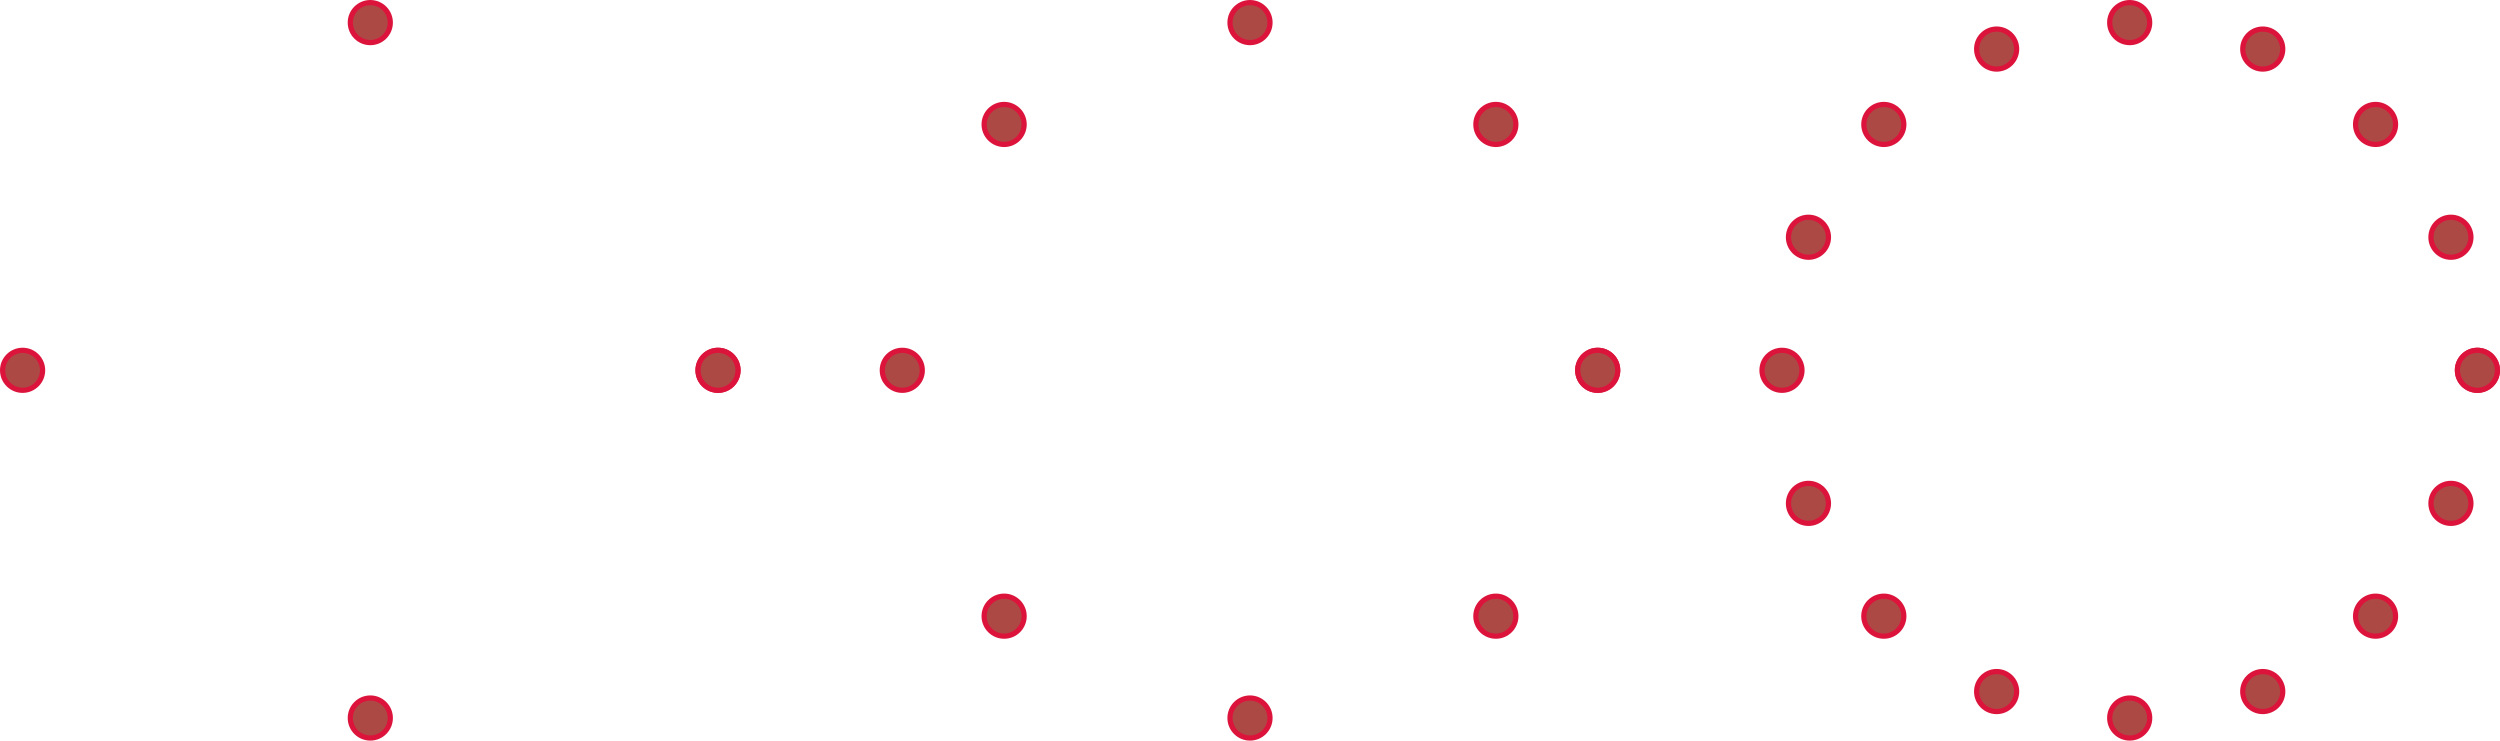
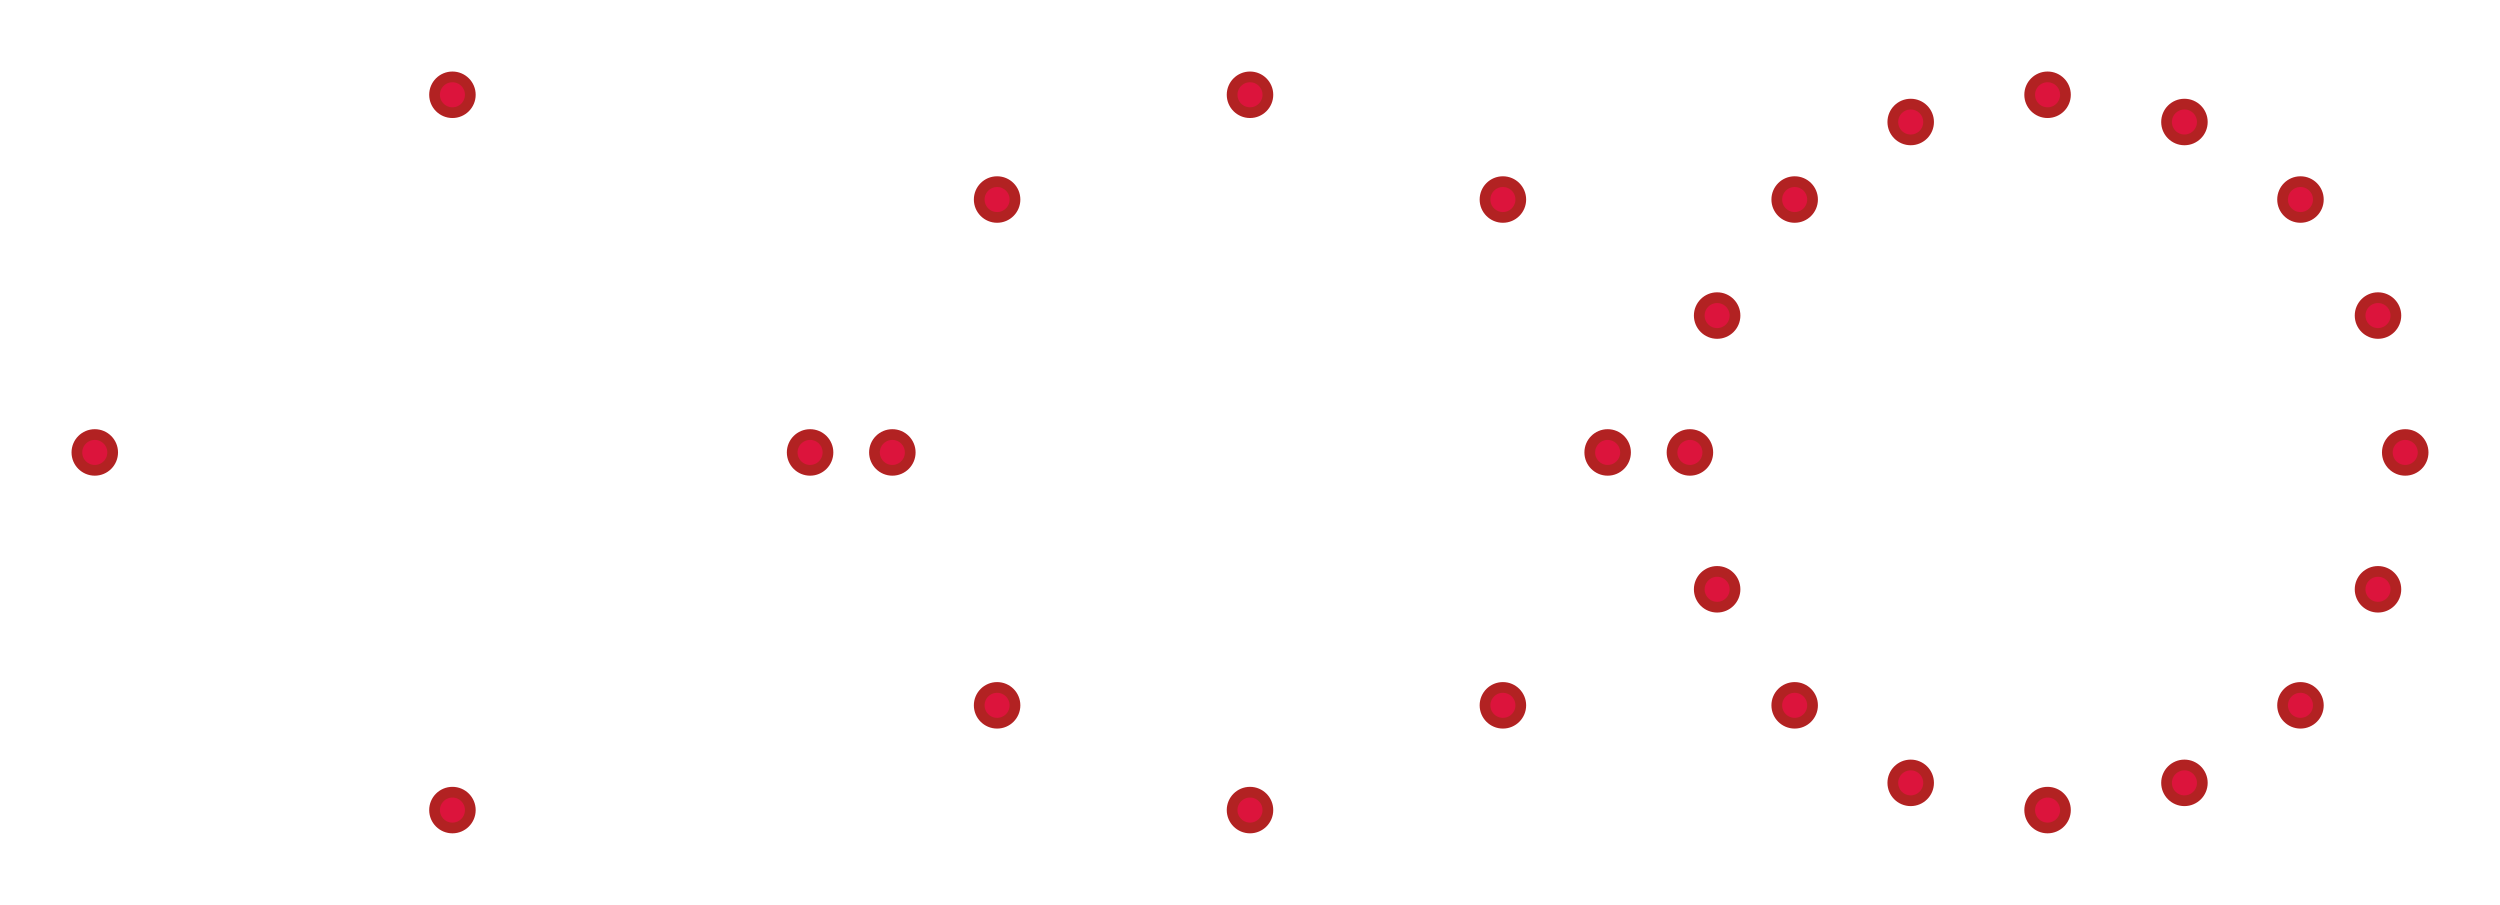
- <svg xmlns="http://www.w3.org/2000/svg" height="75.142mm" version="1.1" viewBox="0 0 719 213" width="253.647mm" x="0mm" y="0mm">
-   <g transform="matrix(1 0 0 -1 359.5 106.5)">
-     <path d="M-153.0,5.0 C-150.24,5.0 -148.0,2.76 -148.0,0.0 C-148.0,-2.76 -150.24,-5.0 -153.0,-5.0 C-155.76,-5.0 -158.0,-2.76 -158.0,0.0 C-158.0,2.76 -155.76,5.0 -153.0,5.0 Z" style="fill:none;stroke:rgb(220,20,60);stroke-width:3;stroke-miterlimit:10;" />
-     <path d="M-153.0,5.0 C-150.24,5.0 -148.0,2.76 -148.0,0.0 C-148.0,-2.76 -150.24,-5.0 -153.0,-5.0 C-155.76,-5.0 -158.0,-2.76 -158.0,0.0 C-158.0,2.76 -155.76,5.0 -153.0,5.0 Z" style="fill:rgb(172,73,68);stroke:none;" />
-     <path d="M-253.0,105.0 C-250.24,105.0 -248.0,102.76 -248.0,100.0 C-248.0,97.24 -250.24,95.0 -253.0,95.0 C-255.76,95.0 -258.0,97.24 -258.0,100.0 C-258.0,102.76 -255.76,105.0 -253.0,105.0 Z" style="fill:none;stroke:rgb(220,20,60);stroke-width:3;stroke-miterlimit:10;" />
-     <path d="M-253.0,105.0 C-250.24,105.0 -248.0,102.76 -248.0,100.0 C-248.0,97.24 -250.24,95.0 -253.0,95.0 C-255.76,95.0 -258.0,97.24 -258.0,100.0 C-258.0,102.76 -255.76,105.0 -253.0,105.0 Z" style="fill:rgb(172,73,68);stroke:none;" />
-     <path d="M-353.0,5 C-350.24,5 -348.0,2.76 -348.0,1.2246467991473532E-14 C-348.0,-2.76 -350.24,-5 -353.0,-5 C-355.76,-5 -358.0,-2.76 -358.0,1.2246467991473532E-14 C-358.0,2.76 -355.76,5 -353.0,5 Z" style="fill:none;stroke:rgb(220,20,60);stroke-width:3;stroke-miterlimit:10;" />
-     <path d="M-353.0,5 C-350.24,5 -348.0,2.76 -348.0,1.2246467991473532E-14 C-348.0,-2.76 -350.24,-5 -353.0,-5 C-355.76,-5 -358.0,-2.76 -358.0,1.2246467991473532E-14 C-358.0,2.76 -355.76,5 -353.0,5 Z" style="fill:rgb(172,73,68);stroke:none;" />
-     <path d="M-253,-95.0 C-250.24,-95.0 -248,-97.24 -248,-100.0 C-248,-102.76 -250.24,-105.0 -253,-105.0 C-255.76,-105.0 -258.0,-102.76 -258.0,-100.0 C-258.0,-97.24 -255.76,-95.0 -253,-95.0 Z" style="fill:none;stroke:rgb(220,20,60);stroke-width:3;stroke-miterlimit:10;" />
-     <path d="M-253,-95.0 C-250.24,-95.0 -248,-97.24 -248,-100.0 C-248,-102.76 -250.24,-105.0 -253,-105.0 C-255.76,-105.0 -258.0,-102.76 -258.0,-100.0 C-258.0,-97.24 -255.76,-95.0 -253,-95.0 Z" style="fill:rgb(172,73,68);stroke:none;" />
-     <path d="M-153.0,5 C-150.24,5 -148.0,2.76 -148.0,-2.4492935982947064E-14 C-148.0,-2.76 -150.24,-5 -153.0,-5 C-155.76,-5 -158.0,-2.76 -158.0,-2.4492935982947064E-14 C-158.0,2.76 -155.76,5 -153.0,5 Z" style="fill:none;stroke:rgb(220,20,60);stroke-width:3;stroke-miterlimit:10;" />
-     <path d="M-153.0,5 C-150.24,5 -148.0,2.76 -148.0,-2.4492935982947064E-14 C-148.0,-2.76 -150.24,-5 -153.0,-5 C-155.76,-5 -158.0,-2.76 -158.0,-2.4492935982947064E-14 C-158.0,2.76 -155.76,5 -153.0,5 Z" style="fill:rgb(172,73,68);stroke:none;" />
-     <path d="M100.0,5.0 C102.76,5.0 105.0,2.76 105.0,0.0 C105.0,-2.76 102.76,-5.0 100.0,-5.0 C97.24,-5.0 95.0,-2.76 95.0,0.0 C95.0,2.76 97.24,5.0 100.0,5.0 Z" style="fill:none;stroke:rgb(220,20,60);stroke-width:3;stroke-miterlimit:10;" />
-     <path d="M100.0,5.0 C102.76,5.0 105.0,2.76 105.0,0.0 C105.0,-2.76 102.76,-5.0 100.0,-5.0 C97.24,-5.0 95.0,-2.76 95.0,0.0 C95.0,2.76 97.24,5.0 100.0,5.0 Z" style="fill:rgb(172,73,68);stroke:none;" />
-     <path d="M70.711,75.711 C73.47,75.711 75.711,73.47 75.711,70.711 C75.711,67.951 73.47,65.711 70.711,65.711 C67.951,65.711 65.711,67.951 65.711,70.711 C65.711,73.47 67.951,75.711 70.711,75.711 Z" style="fill:none;stroke:rgb(220,20,60);stroke-width:3;stroke-miterlimit:10;" />
-     <path d="M70.711,75.711 C73.47,75.711 75.711,73.47 75.711,70.711 C75.711,67.951 73.47,65.711 70.711,65.711 C67.951,65.711 65.711,67.951 65.711,70.711 C65.711,73.47 67.951,75.711 70.711,75.711 Z" style="fill:rgb(172,73,68);stroke:none;" />
-     <path d="M6.123233995736766E-15,105.0 C2.76,105.0 5,102.76 5,100.0 C5,97.24 2.76,95.0 6.123233995736766E-15,95.0 C-2.76,95.0 -5,97.24 -5,100.0 C-5,102.76 -2.76,105.0 6.123233995736766E-15,105.0 Z" style="fill:none;stroke:rgb(220,20,60);stroke-width:3;stroke-miterlimit:10;" />
-     <path d="M6.123233995736766E-15,105.0 C2.76,105.0 5,102.76 5,100.0 C5,97.24 2.76,95.0 6.123233995736766E-15,95.0 C-2.76,95.0 -5,97.24 -5,100.0 C-5,102.76 -2.76,105.0 6.123233995736766E-15,105.0 Z" style="fill:rgb(172,73,68);stroke:none;" />
-     <path d="M-70.711,75.711 C-67.951,75.711 -65.711,73.47 -65.711,70.711 C-65.711,67.951 -67.951,65.711 -70.711,65.711 C-73.47,65.711 -75.711,67.951 -75.711,70.711 C-75.711,73.47 -73.47,75.711 -70.711,75.711 Z" style="fill:none;stroke:rgb(220,20,60);stroke-width:3;stroke-miterlimit:10;" />
-     <path d="M-70.711,75.711 C-67.951,75.711 -65.711,73.47 -65.711,70.711 C-65.711,67.951 -67.951,65.711 -70.711,65.711 C-73.47,65.711 -75.711,67.951 -75.711,70.711 C-75.711,73.47 -73.47,75.711 -70.711,75.711 Z" style="fill:rgb(172,73,68);stroke:none;" />
-     <path d="M-100.0,5 C-97.24,5 -95.0,2.76 -95.0,1.2246467991473532E-14 C-95.0,-2.76 -97.24,-5 -100.0,-5 C-102.76,-5 -105.0,-2.76 -105.0,1.2246467991473532E-14 C-105.0,2.76 -102.76,5 -100.0,5 Z" style="fill:none;stroke:rgb(220,20,60);stroke-width:3;stroke-miterlimit:10;" />
-     <path d="M-100.0,5 C-97.24,5 -95.0,2.76 -95.0,1.2246467991473532E-14 C-95.0,-2.76 -97.24,-5 -100.0,-5 C-102.76,-5 -105.0,-2.76 -105.0,1.2246467991473532E-14 C-105.0,2.76 -102.76,5 -100.0,5 Z" style="fill:rgb(172,73,68);stroke:none;" />
-     <path d="M-70.711,-65.711 C-67.951,-65.711 -65.711,-67.951 -65.711,-70.711 C-65.711,-73.47 -67.951,-75.711 -70.711,-75.711 C-73.47,-75.711 -75.711,-73.47 -75.711,-70.711 C-75.711,-67.951 -73.47,-65.711 -70.711,-65.711 Z" style="fill:none;stroke:rgb(220,20,60);stroke-width:3;stroke-miterlimit:10;" />
-     <path d="M-70.711,-65.711 C-67.951,-65.711 -65.711,-67.951 -65.711,-70.711 C-65.711,-73.47 -67.951,-75.711 -70.711,-75.711 C-73.47,-75.711 -75.711,-73.47 -75.711,-70.711 C-75.711,-67.951 -73.47,-65.711 -70.711,-65.711 Z" style="fill:rgb(172,73,68);stroke:none;" />
-     <path d="M-1.8369701987210297E-14,-95.0 C2.76,-95.0 5,-97.24 5,-100.0 C5,-102.76 2.76,-105.0 -1.8369701987210297E-14,-105.0 C-2.76,-105.0 -5,-102.76 -5,-100.0 C-5,-97.24 -2.76,-95.0 -1.8369701987210297E-14,-95.0 Z" style="fill:none;stroke:rgb(220,20,60);stroke-width:3;stroke-miterlimit:10;" />
-     <path d="M-1.8369701987210297E-14,-95.0 C2.76,-95.0 5,-97.24 5,-100.0 C5,-102.76 2.76,-105.0 -1.8369701987210297E-14,-105.0 C-2.76,-105.0 -5,-102.76 -5,-100.0 C-5,-97.24 -2.76,-95.0 -1.8369701987210297E-14,-95.0 Z" style="fill:rgb(172,73,68);stroke:none;" />
-     <path d="M70.711,-65.711 C73.47,-65.711 75.711,-67.951 75.711,-70.711 C75.711,-73.47 73.47,-75.711 70.711,-75.711 C67.951,-75.711 65.711,-73.47 65.711,-70.711 C65.711,-67.951 67.951,-65.711 70.711,-65.711 Z" style="fill:none;stroke:rgb(220,20,60);stroke-width:3;stroke-miterlimit:10;" />
-     <path d="M70.711,-65.711 C73.47,-65.711 75.711,-67.951 75.711,-70.711 C75.711,-73.47 73.47,-75.711 70.711,-75.711 C67.951,-75.711 65.711,-73.47 65.711,-70.711 C65.711,-67.951 67.951,-65.711 70.711,-65.711 Z" style="fill:rgb(172,73,68);stroke:none;" />
-     <path d="M100.0,5 C102.76,5 105.0,2.76 105.0,-2.4492935982947064E-14 C105.0,-2.76 102.76,-5 100.0,-5 C97.24,-5 95.0,-2.76 95.0,-2.4492935982947064E-14 C95.0,2.76 97.24,5 100.0,5 Z" style="fill:none;stroke:rgb(220,20,60);stroke-width:3;stroke-miterlimit:10;" />
-     <path d="M100.0,5 C102.76,5 105.0,2.76 105.0,-2.4492935982947064E-14 C105.0,-2.76 102.76,-5 100.0,-5 C97.24,-5 95.0,-2.76 95.0,-2.4492935982947064E-14 C95.0,2.76 97.24,5 100.0,5 Z" style="fill:rgb(172,73,68);stroke:none;" />
-     <path d="M353.0,5.0 C355.76,5.0 358.0,2.76 358.0,0.0 C358.0,-2.76 355.76,-5.0 353.0,-5.0 C350.24,-5.0 348.0,-2.76 348.0,0.0 C348.0,2.76 350.24,5.0 353.0,5.0 Z" style="fill:none;stroke:rgb(220,20,60);stroke-width:3;stroke-miterlimit:10;" />
-     <path d="M353.0,5.0 C355.76,5.0 358.0,2.76 358.0,0.0 C358.0,-2.76 355.76,-5.0 353.0,-5.0 C350.24,-5.0 348.0,-2.76 348.0,0.0 C348.0,2.76 350.24,5.0 353.0,5.0 Z" style="fill:rgb(172,73,68);stroke:none;" />
-     <path d="M345.388,43.268 C348.148,43.268 350.388,41.028 350.388,38.268 C350.388,35.509 348.148,33.268 345.388,33.268 C342.628,33.268 340.388,35.509 340.388,38.268 C340.388,41.028 342.628,43.268 345.388,43.268 Z" style="fill:none;stroke:rgb(220,20,60);stroke-width:3;stroke-miterlimit:10;" />
-     <path d="M345.388,43.268 C348.148,43.268 350.388,41.028 350.388,38.268 C350.388,35.509 348.148,33.268 345.388,33.268 C342.628,33.268 340.388,35.509 340.388,38.268 C340.388,41.028 342.628,43.268 345.388,43.268 Z" style="fill:rgb(172,73,68);stroke:none;" />
-     <path d="M323.711,75.711 C326.47,75.711 328.711,73.47 328.711,70.711 C328.711,67.951 326.47,65.711 323.711,65.711 C320.951,65.711 318.711,67.951 318.711,70.711 C318.711,73.47 320.951,75.711 323.711,75.711 Z" style="fill:none;stroke:rgb(220,20,60);stroke-width:3;stroke-miterlimit:10;" />
-     <path d="M323.711,75.711 C326.47,75.711 328.711,73.47 328.711,70.711 C328.711,67.951 326.47,65.711 323.711,65.711 C320.951,65.711 318.711,67.951 318.711,70.711 C318.711,73.47 320.951,75.711 323.711,75.711 Z" style="fill:rgb(172,73,68);stroke:none;" />
-     <path d="M291.268,97.388 C294.028,97.388 296.268,95.148 296.268,92.388 C296.268,89.628 294.028,87.388 291.268,87.388 C288.509,87.388 286.268,89.628 286.268,92.388 C286.268,95.148 288.509,97.388 291.268,97.388 Z" style="fill:none;stroke:rgb(220,20,60);stroke-width:3;stroke-miterlimit:10;" />
-     <path d="M291.268,97.388 C294.028,97.388 296.268,95.148 296.268,92.388 C296.268,89.628 294.028,87.388 291.268,87.388 C288.509,87.388 286.268,89.628 286.268,92.388 C286.268,95.148 288.509,97.388 291.268,97.388 Z" style="fill:rgb(172,73,68);stroke:none;" />
-     <path d="M253.0,105.0 C255.76,105.0 258.0,102.76 258.0,100.0 C258.0,97.24 255.76,95.0 253.0,95.0 C250.24,95.0 248.0,97.24 248.0,100.0 C248.0,102.76 250.24,105.0 253.0,105.0 Z" style="fill:none;stroke:rgb(220,20,60);stroke-width:3;stroke-miterlimit:10;" />
-     <path d="M253.0,105.0 C255.76,105.0 258.0,102.76 258.0,100.0 C258.0,97.24 255.76,95.0 253.0,95.0 C250.24,95.0 248.0,97.24 248.0,100.0 C248.0,102.76 250.24,105.0 253.0,105.0 Z" style="fill:rgb(172,73,68);stroke:none;" />
-     <path d="M214.732,97.388 C217.491,97.388 219.732,95.148 219.732,92.388 C219.732,89.628 217.491,87.388 214.732,87.388 C211.972,87.388 209.732,89.628 209.732,92.388 C209.732,95.148 211.972,97.388 214.732,97.388 Z" style="fill:none;stroke:rgb(220,20,60);stroke-width:3;stroke-miterlimit:10;" />
-     <path d="M214.732,97.388 C217.491,97.388 219.732,95.148 219.732,92.388 C219.732,89.628 217.491,87.388 214.732,87.388 C211.972,87.388 209.732,89.628 209.732,92.388 C209.732,95.148 211.972,97.388 214.732,97.388 Z" style="fill:rgb(172,73,68);stroke:none;" />
-     <path d="M182.289,75.711 C185.049,75.711 187.289,73.47 187.289,70.711 C187.289,67.951 185.049,65.711 182.289,65.711 C179.53,65.711 177.289,67.951 177.289,70.711 C177.289,73.47 179.53,75.711 182.289,75.711 Z" style="fill:none;stroke:rgb(220,20,60);stroke-width:3;stroke-miterlimit:10;" />
-     <path d="M182.289,75.711 C185.049,75.711 187.289,73.47 187.289,70.711 C187.289,67.951 185.049,65.711 182.289,65.711 C179.53,65.711 177.289,67.951 177.289,70.711 C177.289,73.47 179.53,75.711 182.289,75.711 Z" style="fill:rgb(172,73,68);stroke:none;" />
-     <path d="M160.612,43.268 C163.372,43.268 165.612,41.028 165.612,38.268 C165.612,35.509 163.372,33.268 160.612,33.268 C157.852,33.268 155.612,35.509 155.612,38.268 C155.612,41.028 157.852,43.268 160.612,43.268 Z" style="fill:none;stroke:rgb(220,20,60);stroke-width:3;stroke-miterlimit:10;" />
-     <path d="M160.612,43.268 C163.372,43.268 165.612,41.028 165.612,38.268 C165.612,35.509 163.372,33.268 160.612,33.268 C157.852,33.268 155.612,35.509 155.612,38.268 C155.612,41.028 157.852,43.268 160.612,43.268 Z" style="fill:rgb(172,73,68);stroke:none;" />
-     <path d="M153.0,5 C155.76,5 158.0,2.76 158.0,1.2246467991473532E-14 C158.0,-2.76 155.76,-5 153.0,-5 C150.24,-5 148.0,-2.76 148.0,1.2246467991473532E-14 C148.0,2.76 150.24,5 153.0,5 Z" style="fill:none;stroke:rgb(220,20,60);stroke-width:3;stroke-miterlimit:10;" />
-     <path d="M153.0,5 C155.76,5 158.0,2.76 158.0,1.2246467991473532E-14 C158.0,-2.76 155.76,-5 153.0,-5 C150.24,-5 148.0,-2.76 148.0,1.2246467991473532E-14 C148.0,2.76 150.24,5 153.0,5 Z" style="fill:rgb(172,73,68);stroke:none;" />
-     <path d="M160.612,-33.268 C163.372,-33.268 165.612,-35.509 165.612,-38.268 C165.612,-41.028 163.372,-43.268 160.612,-43.268 C157.852,-43.268 155.612,-41.028 155.612,-38.268 C155.612,-35.509 157.852,-33.268 160.612,-33.268 Z" style="fill:none;stroke:rgb(220,20,60);stroke-width:3;stroke-miterlimit:10;" />
-     <path d="M160.612,-33.268 C163.372,-33.268 165.612,-35.509 165.612,-38.268 C165.612,-41.028 163.372,-43.268 160.612,-43.268 C157.852,-43.268 155.612,-41.028 155.612,-38.268 C155.612,-35.509 157.852,-33.268 160.612,-33.268 Z" style="fill:rgb(172,73,68);stroke:none;" />
-     <path d="M182.289,-65.711 C185.049,-65.711 187.289,-67.951 187.289,-70.711 C187.289,-73.47 185.049,-75.711 182.289,-75.711 C179.53,-75.711 177.289,-73.47 177.289,-70.711 C177.289,-67.951 179.53,-65.711 182.289,-65.711 Z" style="fill:none;stroke:rgb(220,20,60);stroke-width:3;stroke-miterlimit:10;" />
-     <path d="M182.289,-65.711 C185.049,-65.711 187.289,-67.951 187.289,-70.711 C187.289,-73.47 185.049,-75.711 182.289,-75.711 C179.53,-75.711 177.289,-73.47 177.289,-70.711 C177.289,-67.951 179.53,-65.711 182.289,-65.711 Z" style="fill:rgb(172,73,68);stroke:none;" />
-     <path d="M214.732,-87.388 C217.491,-87.388 219.732,-89.628 219.732,-92.388 C219.732,-95.148 217.491,-97.388 214.732,-97.388 C211.972,-97.388 209.732,-95.148 209.732,-92.388 C209.732,-89.628 211.972,-87.388 214.732,-87.388 Z" style="fill:none;stroke:rgb(220,20,60);stroke-width:3;stroke-miterlimit:10;" />
-     <path d="M214.732,-87.388 C217.491,-87.388 219.732,-89.628 219.732,-92.388 C219.732,-95.148 217.491,-97.388 214.732,-97.388 C211.972,-97.388 209.732,-95.148 209.732,-92.388 C209.732,-89.628 211.972,-87.388 214.732,-87.388 Z" style="fill:rgb(172,73,68);stroke:none;" />
-     <path d="M253,-95.0 C255.76,-95.0 258.0,-97.24 258.0,-100.0 C258.0,-102.76 255.76,-105.0 253,-105.0 C250.24,-105.0 248,-102.76 248,-100.0 C248,-97.24 250.24,-95.0 253,-95.0 Z" style="fill:none;stroke:rgb(220,20,60);stroke-width:3;stroke-miterlimit:10;" />
-     <path d="M253,-95.0 C255.76,-95.0 258.0,-97.24 258.0,-100.0 C258.0,-102.76 255.76,-105.0 253,-105.0 C250.24,-105.0 248,-102.76 248,-100.0 C248,-97.24 250.24,-95.0 253,-95.0 Z" style="fill:rgb(172,73,68);stroke:none;" />
-     <path d="M291.268,-87.388 C294.028,-87.388 296.268,-89.628 296.268,-92.388 C296.268,-95.148 294.028,-97.388 291.268,-97.388 C288.509,-97.388 286.268,-95.148 286.268,-92.388 C286.268,-89.628 288.509,-87.388 291.268,-87.388 Z" style="fill:none;stroke:rgb(220,20,60);stroke-width:3;stroke-miterlimit:10;" />
-     <path d="M291.268,-87.388 C294.028,-87.388 296.268,-89.628 296.268,-92.388 C296.268,-95.148 294.028,-97.388 291.268,-97.388 C288.509,-97.388 286.268,-95.148 286.268,-92.388 C286.268,-89.628 288.509,-87.388 291.268,-87.388 Z" style="fill:rgb(172,73,68);stroke:none;" />
-     <path d="M323.711,-65.711 C326.47,-65.711 328.711,-67.951 328.711,-70.711 C328.711,-73.47 326.47,-75.711 323.711,-75.711 C320.951,-75.711 318.711,-73.47 318.711,-70.711 C318.711,-67.951 320.951,-65.711 323.711,-65.711 Z" style="fill:none;stroke:rgb(220,20,60);stroke-width:3;stroke-miterlimit:10;" />
-     <path d="M323.711,-65.711 C326.47,-65.711 328.711,-67.951 328.711,-70.711 C328.711,-73.47 326.47,-75.711 323.711,-75.711 C320.951,-75.711 318.711,-73.47 318.711,-70.711 C318.711,-67.951 320.951,-65.711 323.711,-65.711 Z" style="fill:rgb(172,73,68);stroke:none;" />
-     <path d="M345.388,-33.268 C348.148,-33.268 350.388,-35.509 350.388,-38.268 C350.388,-41.028 348.148,-43.268 345.388,-43.268 C342.628,-43.268 340.388,-41.028 340.388,-38.268 C340.388,-35.509 342.628,-33.268 345.388,-33.268 Z" style="fill:none;stroke:rgb(220,20,60);stroke-width:3;stroke-miterlimit:10;" />
-     <path d="M345.388,-33.268 C348.148,-33.268 350.388,-35.509 350.388,-38.268 C350.388,-41.028 348.148,-43.268 345.388,-43.268 C342.628,-43.268 340.388,-41.028 340.388,-38.268 C340.388,-35.509 342.628,-33.268 345.388,-33.268 Z" style="fill:rgb(172,73,68);stroke:none;" />
-     <path d="M353.0,5 C355.76,5 358.0,2.76 358.0,-2.4492935982947064E-14 C358.0,-2.76 355.76,-5 353.0,-5 C350.24,-5 348.0,-2.76 348.0,-2.4492935982947064E-14 C348.0,2.76 350.24,5 353.0,5 Z" style="fill:none;stroke:rgb(220,20,60);stroke-width:3;stroke-miterlimit:10;" />
-     <path d="M353.0,5 C355.76,5 358.0,2.76 358.0,-2.4492935982947064E-14 C358.0,-2.76 355.76,-5 353.0,-5 C350.24,-5 348.0,-2.76 348.0,-2.4492935982947064E-14 C348.0,2.76 350.24,5 353.0,5 Z" style="fill:rgb(172,73,68);stroke:none;" />
+ <svg width="699.0" height="253.0" viewBox="-349.5 -126.5 699.0 253.0" style="">
+   <g>
+     <defs />
+     <g>
+       <g>
+         <g>
+           <g>
+             <g>
+               <circle transform="matrix(1.0,0.0,0.0,-1.0,-223,100.0)" style="stroke-width: 3.0px; stroke: hsla(0.0, 67.925%, 41.569%, 1.0); stroke-linecap: butt; stroke-linejoin: miter;  fill: hsla(-12, 83.333%, 47.059%, 1.0);" r="5.0" />
+               <g>
+                 <circle transform="matrix(1.0,0.0,0.0,-1.0,-323.0,-1.2246467991473532E-14)" style="stroke-width: 3.0px; stroke: hsla(0.0, 67.925%, 41.569%, 1.0); stroke-linecap: butt; stroke-linejoin: miter;  fill: hsla(-12, 83.333%, 47.059%, 1.0);" r="5.0" />
+                 <g>
+                   <circle transform="matrix(1.0,0.0,0.0,-1.0,-223.0,-100.0)" style="stroke-width: 3.0px; stroke: hsla(0.0, 67.925%, 41.569%, 1.0); stroke-linecap: butt; stroke-linejoin: miter;  fill: hsla(-12, 83.333%, 47.059%, 1.0);" r="5.0" />
+                   <g>
+                     <circle transform="matrix(1.0,0.0,0.0,-1.0,-123.0,0.0)" style="stroke-width: 3.0px; stroke: hsla(0.0, 67.925%, 41.569%, 1.0); stroke-linecap: butt; stroke-linejoin: miter;  fill: hsla(-12, 83.333%, 47.059%, 1.0);" r="5.0" />
+                     <g />
+                   </g>
+                 </g>
+               </g>
+             </g>
+             <rect transform="matrix(1.0,0.0,0.0,-1.0,-111.5,0.0)" style="stroke: none; fill: none;" x="-5.0" y="-5.0" width="10.0" height="10.0" />
+           </g>
+           <g>
+             <circle transform="matrix(1.0,0.0,0.0,-1.0,70.71068,70.71068)" style="stroke-width: 3.0px; stroke: hsla(0.0, 67.925%, 41.569%, 1.0); stroke-linecap: butt; stroke-linejoin: miter;  fill: hsla(-12, 83.333%, 47.059%, 1.0);" r="5.0" />
+             <g>
+               <circle transform="matrix(1.0,0.0,0.0,-1.0,-1.8369701987210297E-14,100.0)" style="stroke-width: 3.0px; stroke: hsla(0.0, 67.925%, 41.569%, 1.0); stroke-linecap: butt; stroke-linejoin: miter;  fill: hsla(-12, 83.333%, 47.059%, 1.0);" r="5.0" />
+               <g>
+                 <circle transform="matrix(1.0,0.0,0.0,-1.0,-70.71068,70.71068)" style="stroke-width: 3.0px; stroke: hsla(0.0, 67.925%, 41.569%, 1.0); stroke-linecap: butt; stroke-linejoin: miter;  fill: hsla(-12, 83.333%, 47.059%, 1.0);" r="5.0" />
+                 <g>
+                   <circle transform="matrix(1.0,0.0,0.0,-1.0,-100.0,-1.2246467991473532E-14)" style="stroke-width: 3.0px; stroke: hsla(0.0, 67.925%, 41.569%, 1.0); stroke-linecap: butt; stroke-linejoin: miter;  fill: hsla(-12, 83.333%, 47.059%, 1.0);" r="5.0" />
+                   <g>
+                     <circle transform="matrix(1.0,0.0,0.0,-1.0,-70.71068,-70.71068)" style="stroke-width: 3.0px; stroke: hsla(0.0, 67.925%, 41.569%, 1.0); stroke-linecap: butt; stroke-linejoin: miter;  fill: hsla(-12, 83.333%, 47.059%, 1.0);" r="5.0" />
+                     <g>
+                       <circle transform="matrix(1.0,0.0,0.0,-1.0,6.123233995736766E-15,-100.0)" style="stroke-width: 3.0px; stroke: hsla(0.0, 67.925%, 41.569%, 1.0); stroke-linecap: butt; stroke-linejoin: miter;  fill: hsla(-12, 83.333%, 47.059%, 1.0);" r="5.0" />
+                       <g>
+                         <circle transform="matrix(1.0,0.0,0.0,-1.0,70.71068,-70.71068)" style="stroke-width: 3.0px; stroke: hsla(0.0, 67.925%, 41.569%, 1.0); stroke-linecap: butt; stroke-linejoin: miter;  fill: hsla(-12, 83.333%, 47.059%, 1.0);" r="5.0" />
+                         <g>
+                           <circle transform="matrix(1.0,0.0,0.0,-1.0,100.0,0.0)" style="stroke-width: 3.0px; stroke: hsla(0.0, 67.925%, 41.569%, 1.0); stroke-linecap: butt; stroke-linejoin: miter;  fill: hsla(-12, 83.333%, 47.059%, 1.0);" r="5.0" />
+                           <g />
+                         </g>
+                       </g>
+                     </g>
+                   </g>
+                 </g>
+               </g>
+             </g>
+           </g>
+         </g>
+         <rect transform="matrix(1.0,0.0,0.0,-1.0,111.5,0.0)" style="stroke: none; fill: none;" x="-5.0" y="-5.0" width="10.0" height="10.0" />
+       </g>
+       <g>
+         <circle transform="matrix(1.0,0.0,0.0,-1.0,315.388,38.26834)" style="stroke-width: 3.0px; stroke: hsla(0.0, 67.925%, 41.569%, 1.0); stroke-linecap: butt; stroke-linejoin: miter;  fill: hsla(-12, 83.333%, 47.059%, 1.0);" r="5.0" />
+         <g>
+           <circle transform="matrix(1.0,0.0,0.0,-1.0,293.7107,70.71068)" style="stroke-width: 3.0px; stroke: hsla(0.0, 67.925%, 41.569%, 1.0); stroke-linecap: butt; stroke-linejoin: miter;  fill: hsla(-12, 83.333%, 47.059%, 1.0);" r="5.0" />
+           <g>
+             <circle transform="matrix(1.0,0.0,0.0,-1.0,261.2683,92.38795)" style="stroke-width: 3.0px; stroke: hsla(0.0, 67.925%, 41.569%, 1.0); stroke-linecap: butt; stroke-linejoin: miter;  fill: hsla(-12, 83.333%, 47.059%, 1.0);" r="5.0" />
+             <g>
+               <circle transform="matrix(1.0,0.0,0.0,-1.0,223,100.0)" style="stroke-width: 3.0px; stroke: hsla(0.0, 67.925%, 41.569%, 1.0); stroke-linecap: butt; stroke-linejoin: miter;  fill: hsla(-12, 83.333%, 47.059%, 1.0);" r="5.0" />
+               <g>
+                 <circle transform="matrix(1.0,0.0,0.0,-1.0,184.7317,92.38795)" style="stroke-width: 3.0px; stroke: hsla(0.0, 67.925%, 41.569%, 1.0); stroke-linecap: butt; stroke-linejoin: miter;  fill: hsla(-12, 83.333%, 47.059%, 1.0);" r="5.0" />
+                 <g>
+                   <circle transform="matrix(1.0,0.0,0.0,-1.0,152.2893,70.71068)" style="stroke-width: 3.0px; stroke: hsla(0.0, 67.925%, 41.569%, 1.0); stroke-linecap: butt; stroke-linejoin: miter;  fill: hsla(-12, 83.333%, 47.059%, 1.0);" r="5.0" />
+                   <g>
+                     <circle transform="matrix(1.0,0.0,0.0,-1.0,130.612,38.26834)" style="stroke-width: 3.0px; stroke: hsla(0.0, 67.925%, 41.569%, 1.0); stroke-linecap: butt; stroke-linejoin: miter;  fill: hsla(-12, 83.333%, 47.059%, 1.0);" r="5.0" />
+                     <g>
+                       <circle transform="matrix(1.0,0.0,0.0,-1.0,123.0,-1.2246467991473532E-14)" style="stroke-width: 3.0px; stroke: hsla(0.0, 67.925%, 41.569%, 1.0); stroke-linecap: butt; stroke-linejoin: miter;  fill: hsla(-12, 83.333%, 47.059%, 1.0);" r="5.0" />
+                       <g>
+                         <circle transform="matrix(1.0,0.0,0.0,-1.0,130.612,-38.26834)" style="stroke-width: 3.0px; stroke: hsla(0.0, 67.925%, 41.569%, 1.0); stroke-linecap: butt; stroke-linejoin: miter;  fill: hsla(-12, 83.333%, 47.059%, 1.0);" r="5.0" />
+                         <g>
+                           <circle transform="matrix(1.0,0.0,0.0,-1.0,152.2893,-70.71068)" style="stroke-width: 3.0px; stroke: hsla(0.0, 67.925%, 41.569%, 1.0); stroke-linecap: butt; stroke-linejoin: miter;  fill: hsla(-12, 83.333%, 47.059%, 1.0);" r="5.0" />
+                           <g>
+                             <circle transform="matrix(1.0,0.0,0.0,-1.0,184.7317,-92.38795)" style="stroke-width: 3.0px; stroke: hsla(0.0, 67.925%, 41.569%, 1.0); stroke-linecap: butt; stroke-linejoin: miter;  fill: hsla(-12, 83.333%, 47.059%, 1.0);" r="5.0" />
+                             <g>
+                               <circle transform="matrix(1.0,0.0,0.0,-1.0,223.0,-100.0)" style="stroke-width: 3.0px; stroke: hsla(0.0, 67.925%, 41.569%, 1.0); stroke-linecap: butt; stroke-linejoin: miter;  fill: hsla(-12, 83.333%, 47.059%, 1.0);" r="5.0" />
+                               <g>
+                                 <circle transform="matrix(1.0,0.0,0.0,-1.0,261.2683,-92.38795)" style="stroke-width: 3.0px; stroke: hsla(0.0, 67.925%, 41.569%, 1.0); stroke-linecap: butt; stroke-linejoin: miter;  fill: hsla(-12, 83.333%, 47.059%, 1.0);" r="5.0" />
+                                 <g>
+                                   <circle transform="matrix(1.0,0.0,0.0,-1.0,293.7107,-70.71068)" style="stroke-width: 3.0px; stroke: hsla(0.0, 67.925%, 41.569%, 1.0); stroke-linecap: butt; stroke-linejoin: miter;  fill: hsla(-12, 83.333%, 47.059%, 1.0);" r="5.0" />
+                                   <g>
+                                     <circle transform="matrix(1.0,0.0,0.0,-1.0,315.388,-38.26834)" style="stroke-width: 3.0px; stroke: hsla(0.0, 67.925%, 41.569%, 1.0); stroke-linecap: butt; stroke-linejoin: miter;  fill: hsla(-12, 83.333%, 47.059%, 1.0);" r="5.0" />
+                                     <g>
+                                       <circle transform="matrix(1.0,0.0,0.0,-1.0,323.0,0.0)" style="stroke-width: 3.0px; stroke: hsla(0.0, 67.925%, 41.569%, 1.0); stroke-linecap: butt; stroke-linejoin: miter;  fill: hsla(-12, 83.333%, 47.059%, 1.0);" r="5.0" />
+                                       <g />
+                                     </g>
+                                   </g>
+                                 </g>
+                               </g>
+                             </g>
+                           </g>
+                         </g>
+                       </g>
+                     </g>
+                   </g>
+                 </g>
+               </g>
+             </g>
+           </g>
+         </g>
+       </g>
+     </g>
  </g>
</svg>
